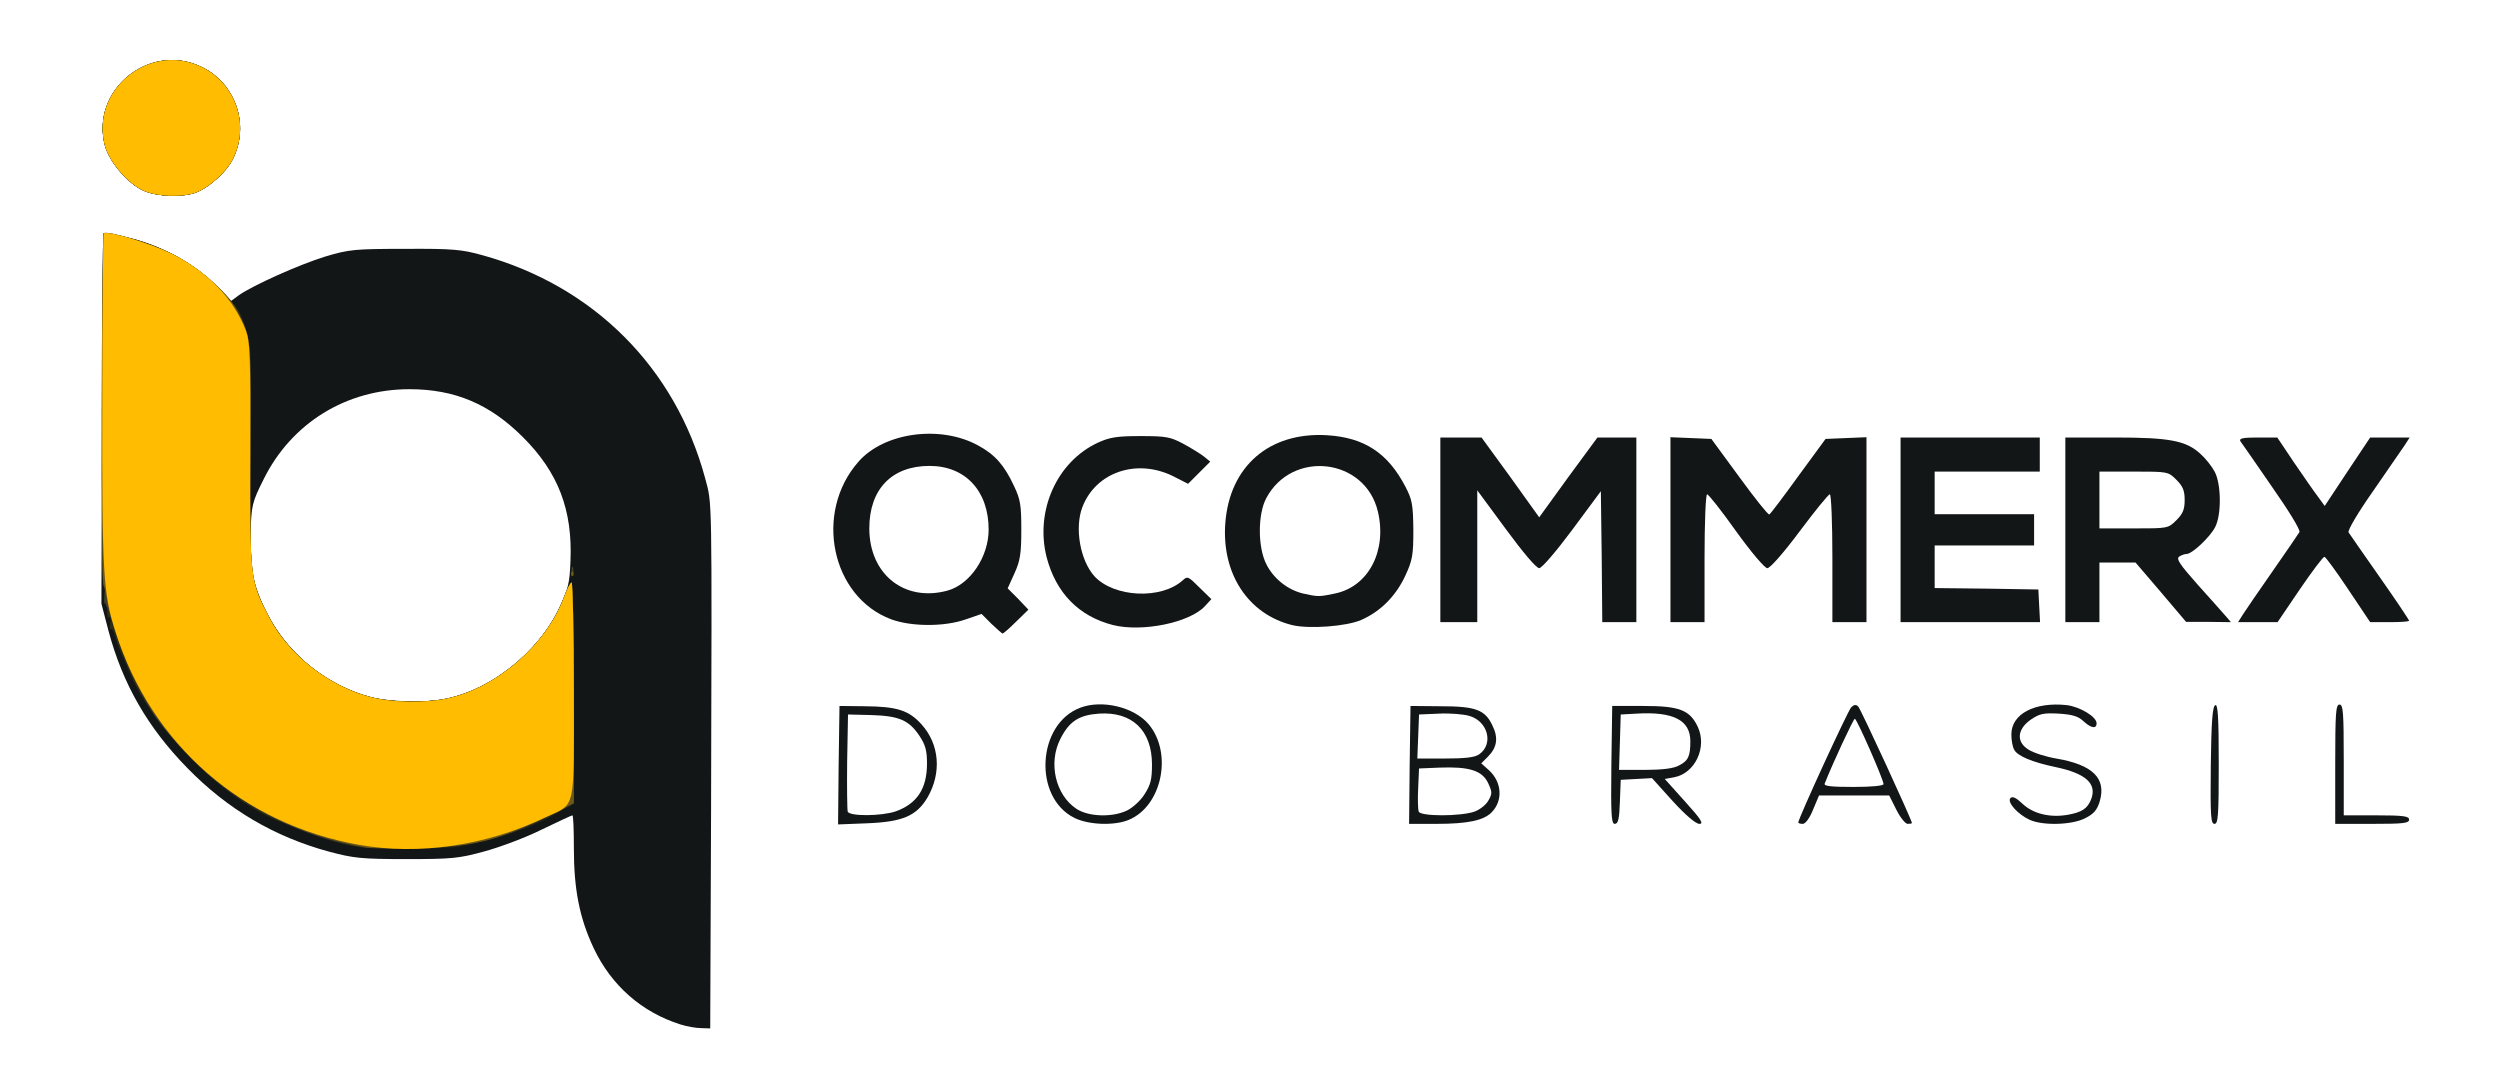
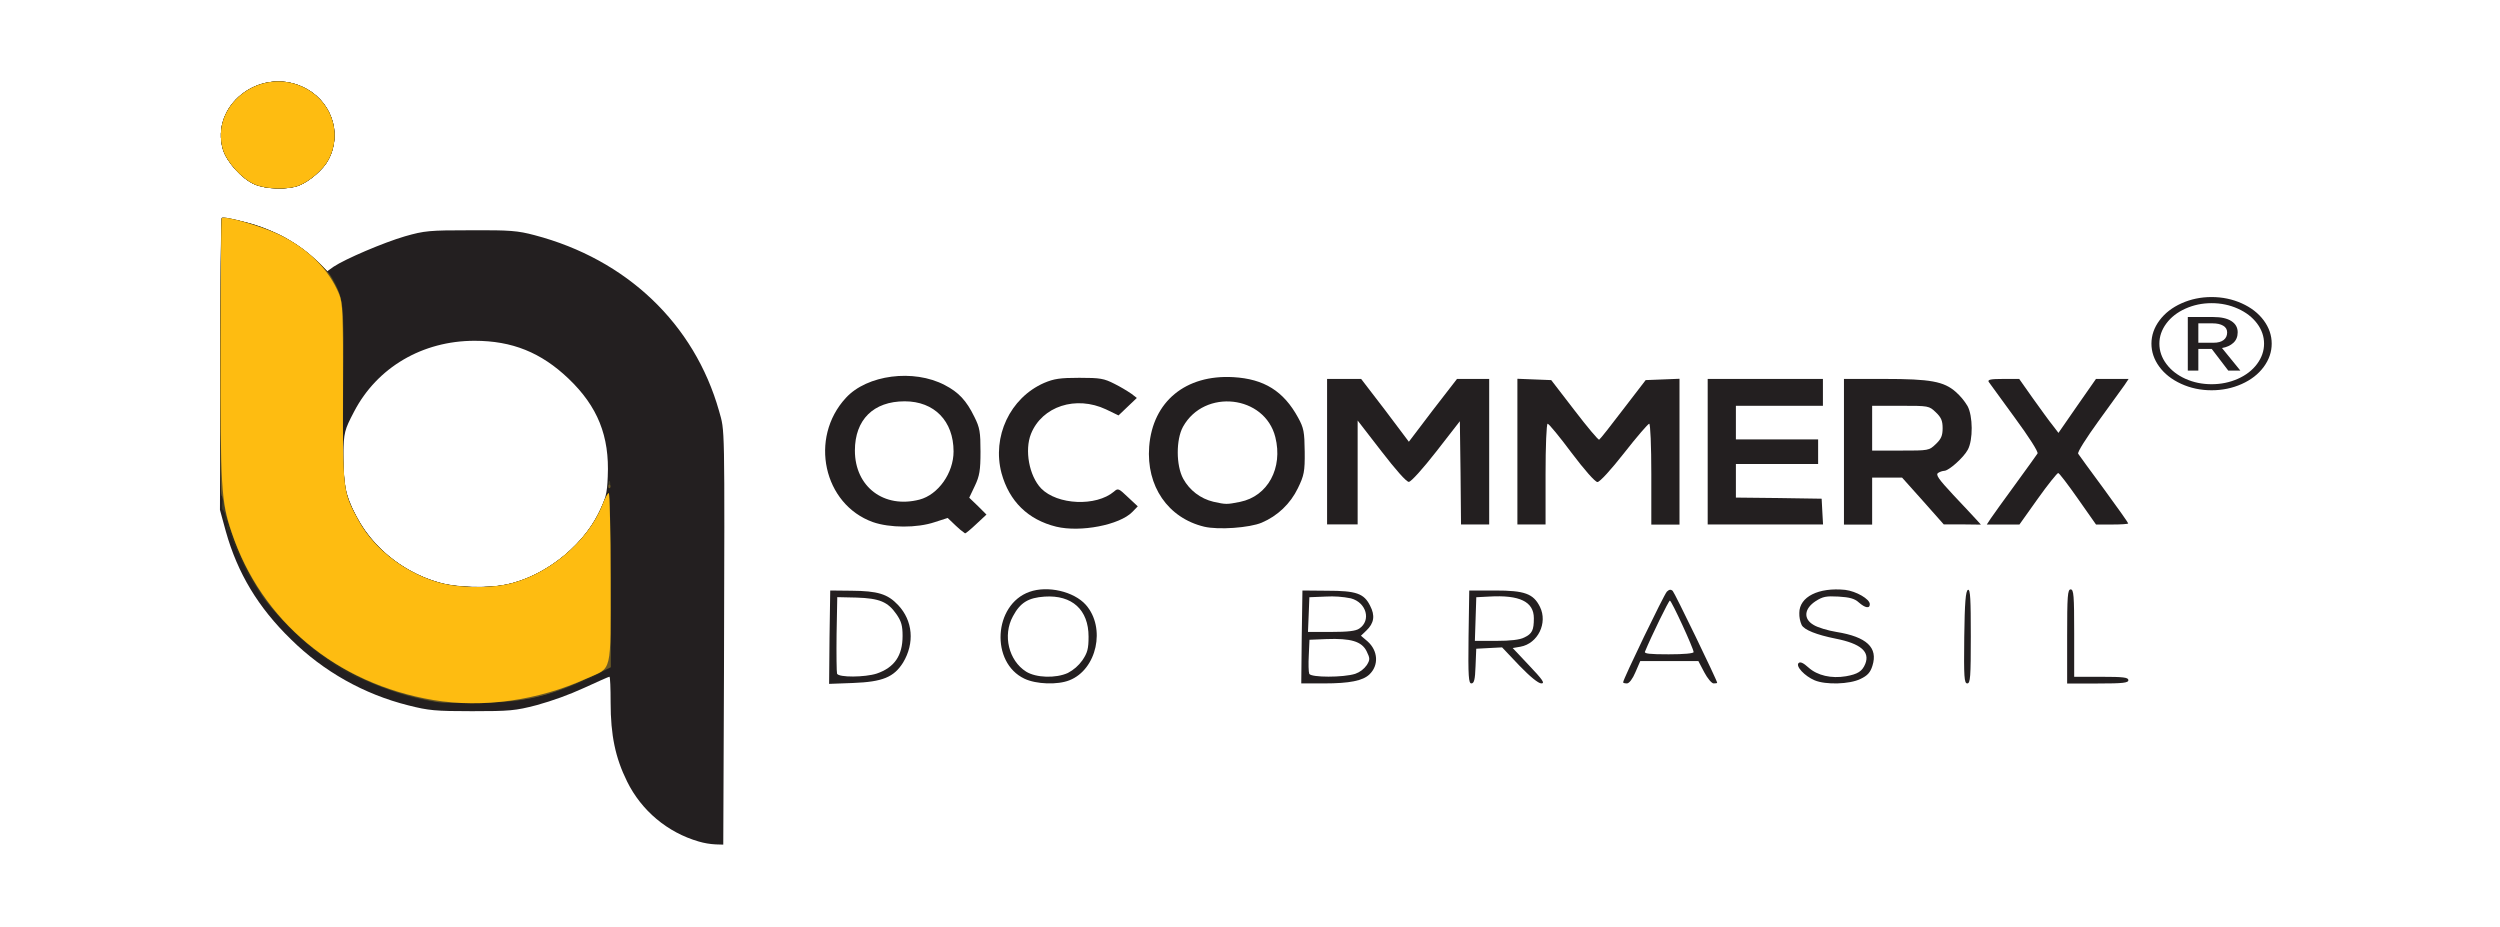
- <svg xmlns="http://www.w3.org/2000/svg" version="1.0" width="880px" height="380px" viewBox="0 0 8800 3800" preserveAspectRatio="xMidYMid meet">
-   <g id="layer101" fill="#121617" stroke="none">
-     <path d="M2395 3606 c-136 -43 -243 -137 -305 -268 -50 -106 -70 -207 -70 -353 0 -63 -2 -115 -5 -115 -3 0 -52 23 -108 50 -56 28 -147 62 -202 77 -91 25 -116 27 -275 27 -156 0 -185 -3 -271 -26 -193 -52 -359 -150 -500 -295 -139 -142 -227 -295 -277 -482 l-25 -96 2 -650 c2 -357 5 -652 6 -654 2 -2 38 4 80 14 112 25 238 91 310 164 l59 60 27 -20 c50 -35 213 -108 304 -136 84 -25 103 -27 280 -27 168 -1 200 2 272 22 392 108 680 396 785 785 25 95 24 31 21 1170 l-3 767 -32 -1 c-18 0 -51 -6 -73 -13z m-823 -1147 c159 -33 320 -161 394 -314 34 -71 39 -90 42 -169 8 -181 -43 -313 -167 -437 -117 -117 -240 -169 -400 -169 -222 0 -415 119 -513 317 -41 82 -43 91 -46 193 -3 80 0 122 13 166 57 197 208 350 400 405 69 20 200 24 277 8z" />
-     <path d="M2952 2694 l3 -209 90 1 c112 1 154 14 199 64 63 70 71 170 21 257 -39 65 -87 86 -213 91 l-102 4 2 -208z m201 162 c75 -27 110 -80 110 -168 0 -45 -5 -65 -26 -97 -37 -56 -72 -71 -170 -74 l-82 -2 -3 165 c-1 90 0 170 2 177 7 17 119 16 169 -1z" />
-     <path d="M3782 2879 c-146 -72 -132 -331 21 -388 77 -29 189 -2 240 58 86 102 47 289 -70 337 -50 21 -141 18 -191 -7z m185 -26 c19 -9 47 -34 61 -56 22 -34 27 -52 27 -106 0 -120 -70 -187 -187 -179 -70 5 -104 27 -135 88 -44 85 -18 198 56 247 42 28 126 31 178 6z" />
-     <path d="M4962 2693 l3 -208 105 1 c124 0 157 12 183 67 22 44 17 78 -16 111 l-23 23 28 25 c45 42 49 107 8 148 -28 28 -84 40 -193 40 l-97 0 2 -207z m228 164 c19 -7 41 -24 49 -39 14 -24 14 -30 -1 -62 -21 -44 -67 -58 -171 -54 l-72 3 -3 69 c-2 38 -1 75 2 83 7 17 146 17 196 0z m17 -202 c51 -36 31 -116 -35 -135 -20 -6 -68 -10 -107 -8 l-70 3 -3 78 -3 77 98 0 c71 0 105 -4 120 -15z" />
-     <path d="M5672 2693 l3 -208 110 0 c126 0 163 14 191 73 34 72 -9 164 -83 178 l-33 6 71 79 c57 63 67 79 51 79 -13 0 -48 -30 -94 -80 l-73 -81 -55 3 -55 3 -3 78 c-2 60 -6 77 -18 77 -12 0 -14 -30 -12 -207z m237 2 c34 -17 41 -33 41 -86 0 -74 -60 -105 -190 -97 l-55 3 -3 98 -3 97 91 0 c60 0 101 -5 119 -15z" />
-     <path d="M6330 2895 c0 -14 174 -392 186 -405 10 -10 17 -11 25 -3 9 9 189 400 189 410 0 2 -7 3 -15 3 -8 0 -26 -22 -40 -50 l-25 -50 -124 0 -123 0 -21 50 c-12 30 -27 50 -36 50 -9 0 -16 -2 -16 -5z m300 -135 c0 -16 -94 -230 -101 -230 -5 0 -78 157 -106 228 -4 9 20 12 101 12 65 0 106 -4 106 -10z" />
-     <path d="M7145 2886 c-42 -19 -82 -63 -68 -77 7 -7 20 -1 42 20 38 36 98 50 160 39 50 -9 69 -22 82 -55 21 -55 -20 -91 -126 -113 -81 -17 -134 -39 -145 -61 -6 -10 -10 -34 -10 -54 0 -72 82 -115 195 -103 47 6 105 41 105 64 0 21 -20 17 -47 -8 -18 -17 -39 -23 -86 -26 -53 -3 -67 0 -97 20 -50 34 -54 80 -9 107 17 11 61 25 97 31 129 22 177 70 153 151 -9 30 -21 44 -51 59 -46 24 -148 27 -195 6z" />
-     <path d="M7782 2693 c2 -154 6 -207 16 -211 9 -3 12 43 12 207 0 182 -2 211 -15 211 -13 0 -15 -27 -13 -207z" />
-     <path d="M8220 2690 c0 -180 2 -210 15 -210 13 0 15 28 15 195 l0 195 115 0 c96 0 115 3 115 15 0 13 -21 15 -130 15 l-130 0 0 -210z" />
-     <path d="M3490 2196 l-35 -35 -55 19 c-76 27 -192 26 -263 0 -211 -79 -273 -376 -115 -555 90 -103 288 -130 421 -57 59 32 92 69 126 142 23 48 26 68 26 155 0 84 -4 109 -24 153 l-24 53 37 37 36 38 -43 42 c-23 23 -45 42 -48 42 -2 0 -20 -16 -39 -34z m-155 -117 c80 -22 145 -119 145 -215 0 -136 -82 -224 -208 -224 -133 0 -212 82 -212 220 0 162 124 260 275 219z" />
-     <path d="M3917 2200 c-120 -31 -200 -113 -233 -239 -41 -163 36 -336 181 -403 42 -19 67 -23 150 -23 90 0 105 3 150 27 28 15 60 35 73 45 l22 18 -39 39 -39 39 -53 -27 c-128 -63 -272 -14 -319 109 -28 73 -8 188 43 244 69 74 234 82 310 14 17 -16 20 -14 59 25 l42 41 -23 25 c-54 58 -221 92 -324 66z" />
-     <path d="M4547 2200 c-154 -39 -247 -181 -234 -358 15 -201 155 -322 358 -310 131 8 214 62 276 181 24 46 27 63 28 152 0 90 -3 107 -29 163 -33 70 -86 124 -154 154 -52 23 -185 33 -245 18z m153 -111 c118 -25 183 -151 150 -289 -45 -188 -302 -218 -393 -46 -30 57 -30 173 1 233 26 51 75 89 128 102 54 12 56 12 114 0z" />
-     <path d="M5070 1865 l0 -325 73 0 72 0 102 140 101 141 102 -141 103 -140 68 0 69 0 0 325 0 325 -60 0 -60 0 -2 -230 -3 -231 -100 135 c-58 78 -107 135 -117 136 -10 0 -56 -54 -117 -137 l-101 -137 0 232 0 232 -65 0 -65 0 0 -325z" />
-     <path d="M5880 1865 l0 -326 72 3 72 3 99 135 c54 74 101 133 105 131 4 -2 50 -63 102 -135 l96 -131 72 -3 72 -3 0 326 0 325 -60 0 -60 0 0 -225 c0 -125 -4 -225 -9 -225 -5 0 -53 59 -106 130 -56 75 -104 130 -114 130 -9 0 -56 -55 -110 -130 -51 -72 -97 -130 -102 -130 -5 0 -9 101 -9 225 l0 225 -60 0 -60 0 0 -325z" />
-     <path d="M6690 1865 l0 -325 245 0 245 0 0 60 0 60 -185 0 -185 0 0 75 0 75 175 0 175 0 0 55 0 55 -175 0 -175 0 0 75 0 75 183 2 182 3 3 58 3 57 -246 0 -245 0 0 -325z" />
-     <path d="M7270 1865 l0 -325 173 0 c195 0 252 11 303 58 18 16 40 44 50 63 23 44 24 152 1 195 -18 35 -81 94 -100 94 -7 0 -18 4 -26 9 -12 8 2 28 64 98 43 48 88 98 99 111 l19 22 -79 -1 -79 0 -89 -105 -89 -104 -63 0 -64 0 0 105 0 105 -60 0 -60 0 0 -325z m391 -34 c23 -23 29 -38 29 -71 0 -33 -6 -48 -29 -71 -29 -29 -30 -29 -150 -29 l-121 0 0 100 0 100 121 0 c120 0 121 0 150 -29z" />
-     <path d="M7895 2163 c10 -16 57 -84 105 -153 48 -69 90 -130 94 -137 4 -7 -36 -73 -97 -160 -56 -81 -106 -154 -111 -160 -5 -10 9 -13 62 -13 l68 0 59 88 c33 48 70 102 84 120 l24 33 80 -121 80 -120 70 0 69 0 -18 28 c-10 15 -60 87 -111 161 -52 74 -90 138 -86 145 4 6 53 77 110 158 57 81 103 150 103 153 0 3 -31 5 -68 5 l-69 0 -77 -115 c-42 -63 -80 -115 -84 -115 -5 0 -44 52 -87 115 l-78 115 -70 0 -69 0 17 -27z" />
-     <path d="M505 671 c-54 -24 -119 -100 -135 -156 -54 -194 152 -367 336 -281 123 57 175 206 113 327 -21 43 -80 96 -125 115 -47 20 -141 17 -189 -5z" />
+ <svg xmlns="http://www.w3.org/2000/svg" id="Layer_1" data-name="Layer 1" viewBox="0 0 1200 444.52">
+   <defs>
+     <style>.cls-1,.cls-6{fill:#231f20;}.cls-2{fill:#2f2c19;}.cls-3{fill:#423f2b;}.cls-4{fill:#6e5a24;}.cls-5{fill:#febc11;}.cls-6{font-size:63.37px;font-family:ArialNarrow, Arial;}</style>
+   </defs>
+   <g id="layer101">
+     <path class="cls-1" d="M335.36,403.92A55.55,55.55,0,0,1,301,375.11c-5.64-11.39-7.9-22.24-7.9-37.93,0-6.77-.22-12.36-.56-12.36s-5.86,2.47-12.18,5.37a153.4,153.4,0,0,1-22.78,8.28c-10.26,2.68-13.08,2.9-31,2.9-17.59,0-20.86-.32-30.56-2.79a122.53,122.53,0,0,1-56.38-31.71c-15.68-15.26-25.6-31.7-31.24-51.8l-2.82-10.32.23-69.85c.22-38.37.56-70.07.67-70.28s4.29.42,9,1.5c12.63,2.69,26.83,9.78,34.95,17.62l6.66,6.45,3-2.15c5.64-3.76,24-11.6,34.28-14.61,9.47-2.69,11.62-2.9,31.58-2.9,18.94-.11,22.55.21,30.67,2.36,44.2,11.61,76.68,42.56,88.52,84.36,2.82,10.21,2.71,3.33,2.37,125.74l-.34,82.43-3.61-.11A35,35,0,0,1,335.36,403.92ZM242.55,280.65c17.93-3.55,36.09-17.3,44.43-33.75,3.84-7.63,4.4-9.67,4.74-18.16.9-19.45-4.85-33.64-18.83-47-13.2-12.58-27.07-18.16-45.11-18.16-25,0-46.8,12.78-57.85,34.06-4.62,8.82-4.85,9.78-5.19,20.74-.33,8.6,0,13.12,1.47,17.84a64.81,64.81,0,0,0,45.11,43.53C219.1,281.94,233.87,282.37,242.55,280.65Z" />
+     <path class="cls-1" d="M398.17,305.9l.34-22.46,10.15.11c12.63.11,17.37,1.51,22.44,6.88,7.1,7.52,8,18.27,2.37,27.62-4.4,7-9.81,9.24-24,9.78l-11.5.43Zm22.67,17.41c8.46-2.9,12.4-8.59,12.4-18.05,0-4.84-.56-7-2.93-10.42-4.17-6-8.12-7.63-19.17-8l-9.25-.21-.33,17.73c-.12,9.67,0,18.27.22,19C402.57,325.25,415.2,325.14,420.84,323.31Z" />
+     <path class="cls-1" d="M491.77,325.79c-16.47-7.74-14.89-35.58,2.37-41.7,8.68-3.12,21.31-.22,27.06,6.23,9.7,11,5.3,31.06-7.89,36.22C507.67,328.8,497.41,328.47,491.77,325.79Zm20.86-2.8a19.72,19.72,0,0,0,6.88-6c2.48-3.65,3-5.58,3-11.39,0-12.89-7.89-20.09-21.08-19.23-7.9.53-11.73,2.9-15.23,9.45-5,9.14-2,21.28,6.32,26.55C497.29,325.36,506.77,325.68,512.63,323Z" />
+     <path class="cls-1" d="M624.83,305.8l.34-22.36,11.84.11c14,0,17.71,1.29,20.64,7.2,2.48,4.73,1.92,8.38-1.81,11.93l-2.59,2.47,3.16,2.69c5.07,4.51,5.52,11.5.9,15.9-3.16,3-9.47,4.3-21.76,4.3H624.61Zm25.71,17.62a11.38,11.38,0,0,0,5.53-4.19c1.58-2.58,1.58-3.22-.11-6.66-2.37-4.73-7.56-6.24-19.29-5.81l-8.12.33-.33,7.41c-.23,4.09-.12,8.06.22,8.92C629.23,325.25,644.91,325.25,650.54,323.42Zm1.92-21.71c5.75-3.87,3.5-12.46-4-14.5a47.14,47.14,0,0,0-12.06-.86l-7.9.32-.33,8.38-.34,8.28h11C646.94,303.33,650.77,302.9,652.46,301.71Z" />
+     <path class="cls-1" d="M704.9,305.8l.34-22.36h12.4c14.21,0,18.38,1.51,21.54,7.85,3.83,7.74-1,17.62-9.36,19.13l-3.72.64,8,8.49c6.43,6.77,7.56,8.49,5.76,8.49-1.47,0-5.42-3.22-10.6-8.59L721,310.74l-6.2.32-6.2.33-.34,8.38c-.22,6.45-.68,8.27-2,8.27S704.67,324.82,704.9,305.8Zm26.72.21c3.84-1.82,4.63-3.54,4.63-9.24,0-7.95-6.77-11.28-21.43-10.42l-6.2.32-.34,10.53-.34,10.42H718.2C725,307.62,729.59,307.09,731.62,306Z" />
+     <path class="cls-1" d="M779.1,327.51c0-1.51,19.62-42.13,21-43.53,1.13-1.07,1.92-1.18,2.82-.32s21.32,43,21.32,44.06c0,.22-.79.32-1.7.32s-2.93-2.36-4.51-5.37l-2.82-5.37H787.33L785,322.67c-1.35,3.22-3,5.37-4.06,5.37S779.1,327.83,779.1,327.51ZM812.93,313c0-1.72-10.6-24.72-11.39-24.72-.56,0-8.8,16.87-11.95,24.5-.46,1,2.25,1.29,11.39,1.29C808.31,314.07,812.93,313.64,812.93,313Z" />
+     <path class="cls-1" d="M871,326.54c-4.73-2-9.24-6.77-7.66-8.28.78-.75,2.25-.1,4.73,2.15,4.29,3.87,11,5.38,18,4.19,5.64-1,7.79-2.36,9.25-5.91,2.37-5.91-2.25-9.78-14.21-12.14C872,304.72,866,302.36,864.8,300a13.3,13.3,0,0,1-1.13-5.8c0-7.74,9.25-12.36,22-11.07,5.3.65,11.84,4.41,11.84,6.88,0,2.26-2.25,1.83-5.3-.86-2-1.83-4.39-2.47-9.69-2.79-6-.33-7.56,0-10.94,2.14-5.64,3.66-6.09,8.6-1,11.5,1.92,1.19,6.88,2.69,10.94,3.34,14.55,2.36,20,7.52,17.25,16.22-1,3.23-2.36,4.73-5.75,6.34C887.81,328.47,876.3,328.8,871,326.54Z" />
+     <path class="cls-1" d="M942.84,305.8c.22-16.55.67-22.25,1.8-22.68s1.35,4.62,1.35,22.25c0,19.56-.22,22.67-1.69,22.67S942.61,325.14,942.84,305.8Z" />
+     <path class="cls-1" d="M992.23,305.47c0-19.34.22-22.56,1.69-22.56s1.69,3,1.69,20.95v21h13c10.82,0,13,.32,13,1.61s-2.37,1.61-14.66,1.61H992.23Z" />
+     <path class="cls-1" d="M458.84,252.39l-3.95-3.77-6.2,2c-8.57,2.9-21.65,2.79-29.66,0-23.79-8.49-30.78-40.41-13-59.65,10.14-11.07,32.47-14,47.47-6.13,6.65,3.44,10.38,7.42,14.21,15.27,2.59,5.15,2.93,7.3,2.93,16.65,0,9-.45,11.72-2.71,16.45l-2.7,5.69,4.17,4L473.5,247l-4.85,4.52c-2.59,2.47-5.07,4.51-5.41,4.51A35.88,35.88,0,0,1,458.84,252.39Zm-17.48-12.58c9-2.36,16.35-12.79,16.35-23.1,0-14.62-9.24-24.08-23.45-24.08-15,0-23.91,8.81-23.91,23.65C410.35,233.69,424.33,244.22,441.36,239.81Z" />
+     <path class="cls-1" d="M507,252.81c-13.53-3.33-22.55-12.14-26.27-25.68-4.63-17.52,4.06-36.11,20.41-43.31,4.73-2,7.55-2.47,16.91-2.47,10.15,0,11.84.32,16.92,2.9a74.67,74.67,0,0,1,8.23,4.84l2.48,1.93-4.4,4.19-4.39,4.19-6-2.9c-14.44-6.77-30.67-1.5-36,11.72-3.16,7.84-.91,20.2,4.85,26.22,7.78,7.95,26.38,8.81,35,1.5,1.92-1.72,2.26-1.5,6.66,2.69l4.73,4.41-2.59,2.68C537.44,252,518.61,255.61,507,252.81Z" />
+     <path class="cls-1" d="M578,252.81c-17.37-4.19-27.86-19.45-26.39-38.47,1.69-21.6,17.48-34.6,40.37-33.31,14.77.86,24.13,6.66,31.12,19.45,2.71,4.94,3.05,6.77,3.16,16.33s-.34,11.5-3.27,17.52a34,34,0,0,1-17.37,16.55C599.8,253.35,584.8,254.43,578,252.81Zm17.25-11.92c13.31-2.69,20.63-16.23,16.91-31.06-5.07-20.21-34.05-23.43-44.31-5-3.39,6.13-3.39,18.6.11,25a22.48,22.48,0,0,0,14.43,11C588.52,242.18,588.75,242.18,595.29,240.89Z" />
+     <path class="cls-1" d="M637,216.81V181.89h16.35l11.51,15,11.39,15.15,11.5-15.15,11.61-15h15.45v69.85H701.29L701.06,227l-.33-24.82-11.28,14.51c-6.54,8.38-12.07,14.5-13.19,14.61s-6.32-5.8-13.2-14.72l-11.39-14.73v49.87H637Z" />
+     <path class="cls-1" d="M728.35,216.81v-35l8.12.32,8.12.32,11.17,14.51c6.09,7.95,11.39,14.29,11.84,14.08s5.63-6.77,11.5-14.51l10.82-14.08,8.12-.32,8.12-.32v70H792.63V227.56c0-13.43-.45-24.18-1-24.18s-6,6.34-12,14c-6.31,8.06-11.73,14-12.85,14s-6.32-5.91-12.41-14c-5.75-7.74-10.94-14-11.5-14s-1,10.85-1,24.18v24.18H728.35Z" />
+     <path class="cls-1" d="M819.69,216.81V181.89H875v12.89H833.23V210.9H872.7v11.82H833.23v16.12l20.63.22,20.53.32.33,6.23.34,6.13H819.69Z" />
+     <path class="cls-1" d="M885.1,216.81V181.89h19.51c22,0,28.42,1.18,34.17,6.23a28.73,28.73,0,0,1,5.63,6.77c2.6,4.73,2.71,16.33.12,21-2,3.76-9.14,10.1-11.28,10.1a6.81,6.81,0,0,0-2.93,1c-1.35.86.22,3,7.22,10.54,4.85,5.16,9.92,10.53,11.16,11.93l2.14,2.36-8.91-.11H933l-10-11.28-10-11.18H898.63v22.57H885.1Zm44.09-3.65c2.6-2.47,3.27-4.08,3.27-7.63s-.67-5.16-3.27-7.63c-3.27-3.12-3.38-3.12-16.91-3.12H898.63v21.5h13.65C925.81,216.28,925.92,216.28,929.19,213.16Z" />
+     <path class="cls-1" d="M955.58,248.84c1.13-1.72,6.43-9,11.84-16.44s10.15-14,10.6-14.73-4.06-7.84-10.94-17.19c-6.31-8.71-12-16.55-12.52-17.2-.56-1.07,1-1.39,7-1.39h7.66l6.66,9.45c3.72,5.16,7.89,11,9.47,12.9l2.71,3.55,9-13,9-12.89h15.67l-2,3c-1.12,1.62-6.76,9.35-12.51,17.31s-10.15,14.83-9.7,15.58,6,8.28,12.4,17,11.62,16.12,11.62,16.44-3.5.54-7.67.54h-7.78l-8.68-12.36c-4.74-6.77-9-12.36-9.48-12.36s-5,5.59-9.81,12.36l-8.79,12.36H953.66Z" />
+     <path class="cls-1" d="M122.23,88.49c-6.09-2.57-13.42-10.74-15.22-16.76-6.09-20.85,17.14-39.44,37.89-30.2,13.87,6.13,19.73,22.14,12.74,35.14-2.37,4.62-9,10.32-14.1,12.36C138.24,91.18,127.64,90.86,122.23,88.49Z" />
  </g>
-   <g id="layer102" fill="#2e2b16" stroke="none">
-     <path d="M1275 2983 c-87 -12 -167 -38 -305 -97 -195 -84 -429 -319 -512 -515 -11 -25 -26 -59 -33 -76 -7 -16 -17 -42 -20 -57 -4 -16 -11 -26 -15 -23 -4 2 -5 -7 -2 -22 3 -15 1 -24 -5 -20 -5 4 -8 -7 -5 -25 3 -17 1 -28 -5 -25 -5 3 -7 -10 -5 -30 3 -20 0 -33 -4 -30 -9 5 -7 -1233 1 -1242 2 -2 38 4 80 14 119 26 238 91 319 174 80 81 80 81 104 158 16 52 18 95 14 441 -3 428 -3 435 66 566 69 132 210 242 358 280 72 19 190 21 266 5 175 -36 353 -191 414 -359 10 -27 22 -50 26 -50 4 0 8 175 8 389 l0 389 -46 27 c-78 46 -194 90 -289 110 -11 3 -40 9 -65 14 -44 10 -284 12 -345 4z" />
-     <path d="M2012 2010 c0 -14 2 -19 5 -12 2 6 2 18 0 25 -3 6 -5 1 -5 -13z" />
-     <path d="M505 671 c-54 -24 -119 -100 -135 -156 -54 -194 152 -367 336 -281 123 57 175 206 113 327 -21 43 -80 96 -125 115 -47 20 -141 17 -189 -5z" />
+   <g id="layer102">
+     <path class="cls-2" d="M209.06,337c-9.81-1.29-18.83-4.08-34.39-10.42-22-9-48.38-34.28-57.74-55.35-1.24-2.68-2.93-6.34-3.72-8.17A36.66,36.66,0,0,1,111,256.9c-.45-1.72-1.24-2.8-1.69-2.47s-.56-.76-.22-2.37.11-2.58-.57-2.15-.9-.75-.56-2.68.11-3-.56-2.69-.79-1.07-.57-3.22,0-3.55-.45-3.23c-1,.54-.79-132.51.11-133.47.23-.22,4.29.42,9,1.5,13.41,2.79,26.83,9.78,36,18.7,9,8.7,9,8.7,11.73,17,1.8,5.59,2,10.21,1.57,47.39-.33,46-.33,46.75,7.45,60.83s23.68,26,40.37,30.09c8.12,2,21.42,2.26,30,.54,19.74-3.87,39.81-20.53,46.69-38.58,1.13-2.9,2.48-5.38,2.93-5.38s.9,18.81.9,41.81v41.81l-5.18,2.9A122.93,122.93,0,0,1,255.3,335c-1.24.32-4.51,1-7.33,1.5C243,337.61,215.94,337.82,209.06,337Z" />
+     <path class="cls-2" d="M292.17,232.4c0-1.51.23-2.05.57-1.29a5.52,5.52,0,0,1,0,2.68C292.4,234.44,292.17,233.9,292.17,232.4Z" />
+     <path class="cls-2" d="M122.23,88.49c-6.09-2.57-13.42-10.74-15.22-16.76-6.09-20.85,17.14-39.44,37.89-30.2,13.87,6.13,19.73,22.14,12.74,35.14-2.37,4.62-9,10.32-14.1,12.36C138.24,91.18,127.64,90.86,122.23,88.49Z" />
  </g>
-   <g id="layer103" fill="#413e2a" stroke="none">
-     <path d="M1245 2976 c-168 -32 -350 -117 -490 -231 -67 -54 -187 -184 -218 -237 -57 -96 -108 -208 -135 -296 -15 -51 -30 -90 -33 -88 -3 3 -3 -11 -1 -31 3 -20 1 -33 -4 -30 -8 5 -7 -1233 1 -1242 11 -11 169 37 243 74 88 44 195 137 225 195 52 100 51 88 48 509 -2 439 -1 445 67 575 69 132 210 242 358 280 72 19 190 21 266 5 175 -36 353 -191 414 -359 10 -27 22 -50 26 -50 4 0 8 175 8 389 l0 389 -102 51 c-153 76 -268 103 -453 107 -97 2 -175 -1 -220 -10z" />
-     <path d="M2012 2010 c0 -14 2 -19 5 -12 2 6 2 18 0 25 -3 6 -5 1 -5 -13z" />
-     <path d="M505 671 c-54 -24 -119 -100 -135 -156 -54 -194 152 -367 336 -281 123 57 175 206 113 327 -21 43 -80 96 -125 115 -47 20 -141 17 -189 -5z" />
+   <g id="layer103">
+     <path class="cls-3" d="M205.68,336.21a132.83,132.83,0,0,1-55.26-24.82c-7.55-5.81-21.08-19.78-24.58-25.47-6.43-10.32-12.18-22.36-15.22-31.82-1.7-5.48-3.39-9.67-3.72-9.45s-.34-1.18-.12-3.33.12-3.55-.45-3.23c-.9.54-.79-132.51.11-133.47,1.24-1.19,19.06,4,27.41,7.95,9.92,4.73,22,14.72,25.37,21,5.86,10.75,5.75,9.46,5.41,54.71-.22,47.17-.11,47.82,7.56,61.79,7.78,14.19,23.68,26,40.37,30.09,8.12,2,21.42,2.26,30,.54,19.74-3.87,39.81-20.53,46.69-38.58,1.13-2.9,2.48-5.38,2.93-5.38s.9,18.81.9,41.81v41.81l-11.5,5.48c-17.25,8.16-30.22,11.07-51.08,11.5C219.55,337.5,210.75,337.18,205.68,336.21Z" />
+     <path class="cls-3" d="M292.17,232.4c0-1.51.23-2.05.57-1.29a5.52,5.52,0,0,1,0,2.68C292.4,234.44,292.17,233.9,292.17,232.4Z" />
+     <path class="cls-3" d="M122.23,88.49c-6.09-2.57-13.42-10.74-15.22-16.76-6.09-20.85,17.14-39.44,37.89-30.2,13.87,6.13,19.73,22.14,12.74,35.14-2.37,4.62-9,10.32-14.1,12.36C138.24,91.18,127.64,90.86,122.23,88.49Z" />
  </g>
-   <g id="layer104" fill="#6d5814" stroke="none">
-     <path d="M1290 2984 c-248 -47 -434 -141 -602 -302 -96 -92 -165 -187 -221 -302 -38 -79 -81 -208 -92 -275 -4 -22 -9 -47 -12 -55 -6 -17 -4 -1222 2 -1228 11 -12 168 35 243 73 88 44 195 137 225 195 52 100 51 88 48 509 -2 439 -1 445 67 575 69 132 210 242 358 280 72 19 190 21 266 5 175 -36 353 -191 414 -359 10 -27 22 -50 26 -50 4 0 8 175 8 389 l0 388 -82 41 c-193 94 -271 113 -473 117 -82 2 -161 1 -175 -1z" />
-     <path d="M2010 2020 c0 -7 3 -10 7 -7 3 4 3 10 0 14 -4 3 -7 0 -7 -7z" />
-     <path d="M505 671 c-54 -24 -119 -100 -135 -156 -54 -194 152 -367 336 -281 123 57 175 206 113 327 -21 43 -80 96 -125 115 -47 20 -141 17 -189 -5z" />
+   <g id="layer104">
+     <path class="cls-4" d="M210.75,337.07c-28-5.05-48.94-15.15-67.88-32.45A110.61,110.61,0,0,1,118,272.16c-4.29-8.49-9.14-22.35-10.38-29.55a52,52,0,0,0-1.35-5.92c-.68-1.82-.45-131.32.22-132,1.24-1.29,19,3.76,27.41,7.85,9.92,4.73,22,14.72,25.37,21,5.86,10.75,5.75,9.46,5.41,54.71-.22,47.17-.11,47.82,7.56,61.79,7.78,14.19,23.68,26,40.37,30.09,8.12,2,21.42,2.26,30,.54,19.74-3.87,39.81-20.53,46.69-38.58,1.13-2.9,2.48-5.38,2.93-5.38s.9,18.81.9,41.81v41.7l-9.24,4.4c-21.77,10.11-30.56,12.15-53.34,12.58C221.24,337.39,212.33,337.29,210.75,337.07Z" />
+     <path class="cls-4" d="M292,233.47c0-.75.33-1.07.79-.75a1.26,1.26,0,0,1,0,1.5C292.28,234.55,292,234.22,292,233.47Z" />
+     <path class="cls-4" d="M122.23,88.49c-6.09-2.57-13.42-10.74-15.22-16.76-6.09-20.85,17.14-39.44,37.89-30.2,13.87,6.13,19.73,22.14,12.74,35.14-2.37,4.62-9,10.32-14.1,12.36C138.24,91.18,127.64,90.86,122.23,88.49Z" />
  </g>
-   <g id="layer105" fill="#ffbc00" stroke="none">
-     <path d="M1265 2974 c-412 -73 -731 -352 -858 -749 -44 -137 -48 -201 -47 -815 0 -321 3 -586 5 -588 11 -12 167 35 243 73 123 62 213 155 256 265 16 41 18 83 17 440 -1 440 -1 444 67 574 69 132 210 242 358 280 72 19 190 21 266 5 175 -36 353 -191 414 -359 10 -27 22 -50 26 -50 4 0 8 171 8 380 0 436 9 396 -102 448 -208 99 -443 133 -653 96z" />
-     <path d="M505 671 c-54 -24 -119 -100 -135 -156 -54 -194 152 -367 336 -281 123 57 175 206 113 327 -21 43 -80 96 -125 115 -47 20 -141 17 -189 -5z" />
+   <g id="layer105">
+     <path class="cls-5" d="M207.93,336c-46.46-7.85-82.43-37.83-96.75-80.5-5-14.72-5.41-21.6-5.3-87.59,0-34.49.34-63,.56-63.19,1.24-1.29,18.84,3.76,27.41,7.85,13.87,6.66,24,16.66,28.86,28.48,1.81,4.4,2,8.92,1.92,47.28-.11,47.29-.11,47.72,7.56,61.69,7.78,14.19,23.68,26,40.37,30.09,8.12,2,21.42,2.26,30,.54,19.74-3.87,39.81-20.53,46.69-38.58,1.13-2.9,2.48-5.38,2.93-5.38s.9,18.38.9,40.84c0,46.86,1,42.56-11.5,48.15C258.12,336.32,231.62,340,207.93,336Z" />
+     <path class="cls-5" d="M122.23,88.49c-6.09-2.57-13.42-10.74-15.22-16.76-6.09-20.85,17.14-39.44,37.89-30.2,13.87,6.13,19.73,22.14,12.74,35.14-2.37,4.62-9,10.32-14.1,12.36C138.24,91.18,127.64,90.86,122.23,88.49Z" />
  </g>
+   <text class="cls-6" transform="translate(1031.46 186.83) scale(1.29 1)">®</text>
</svg>
